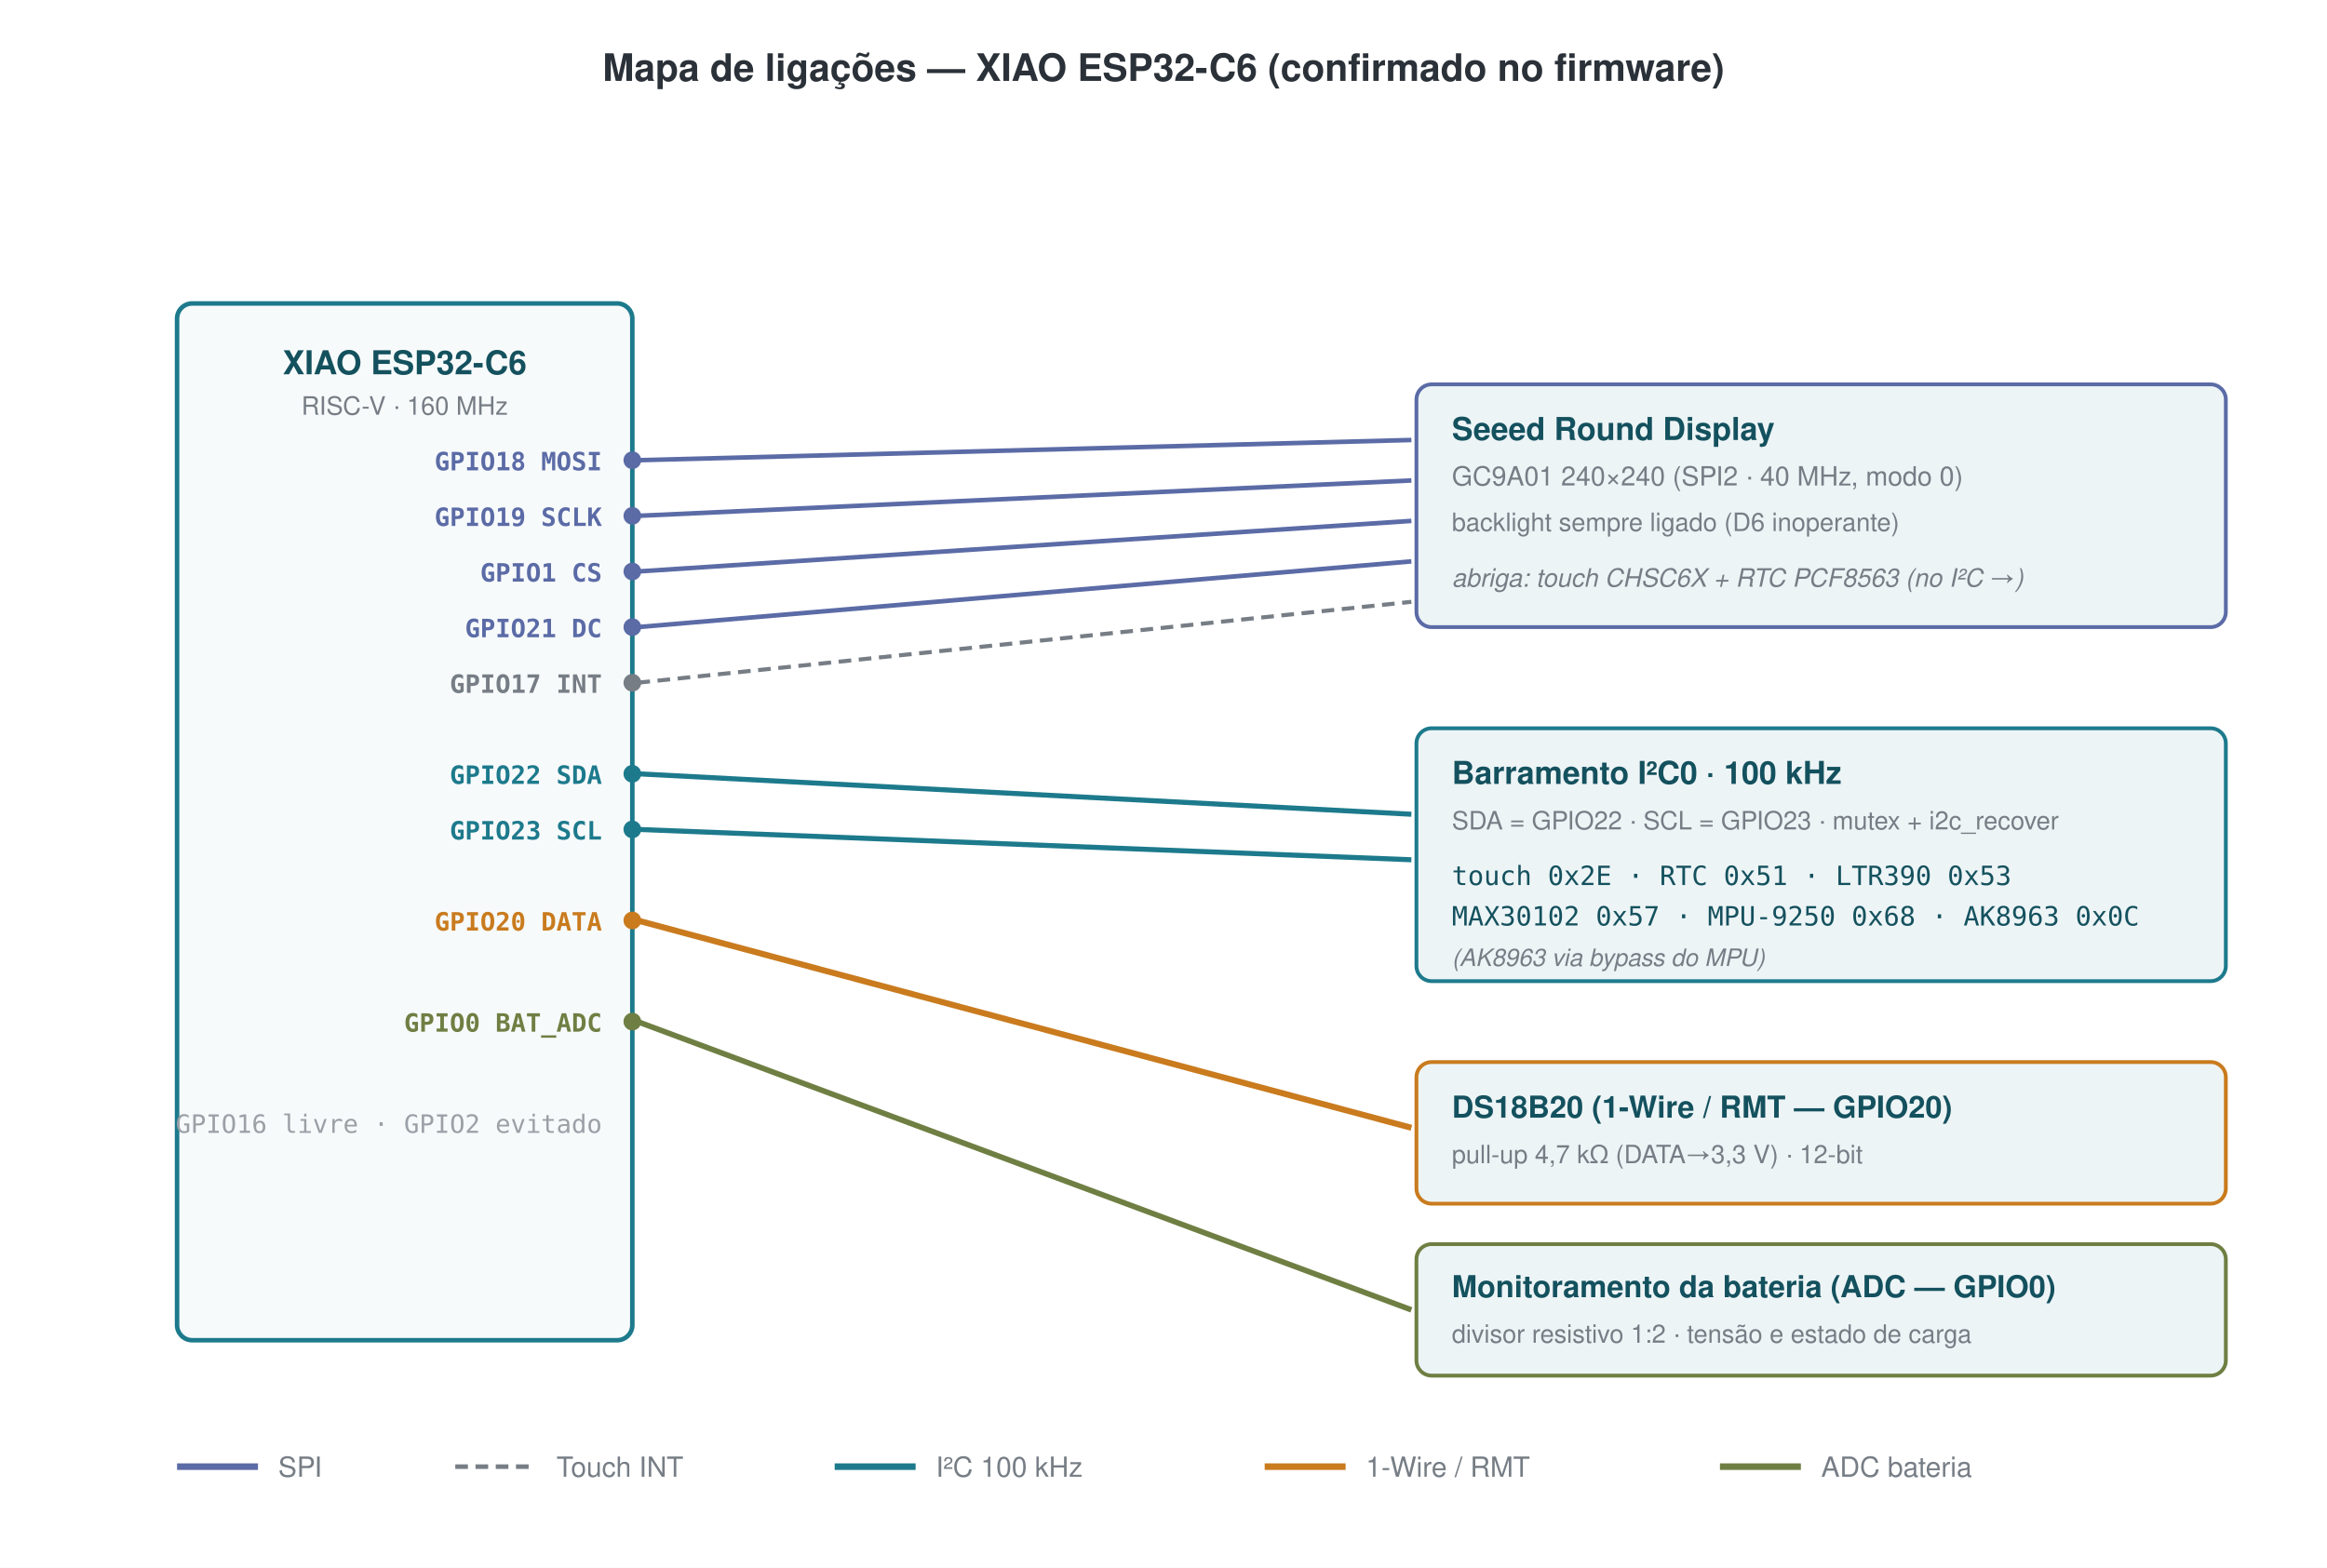
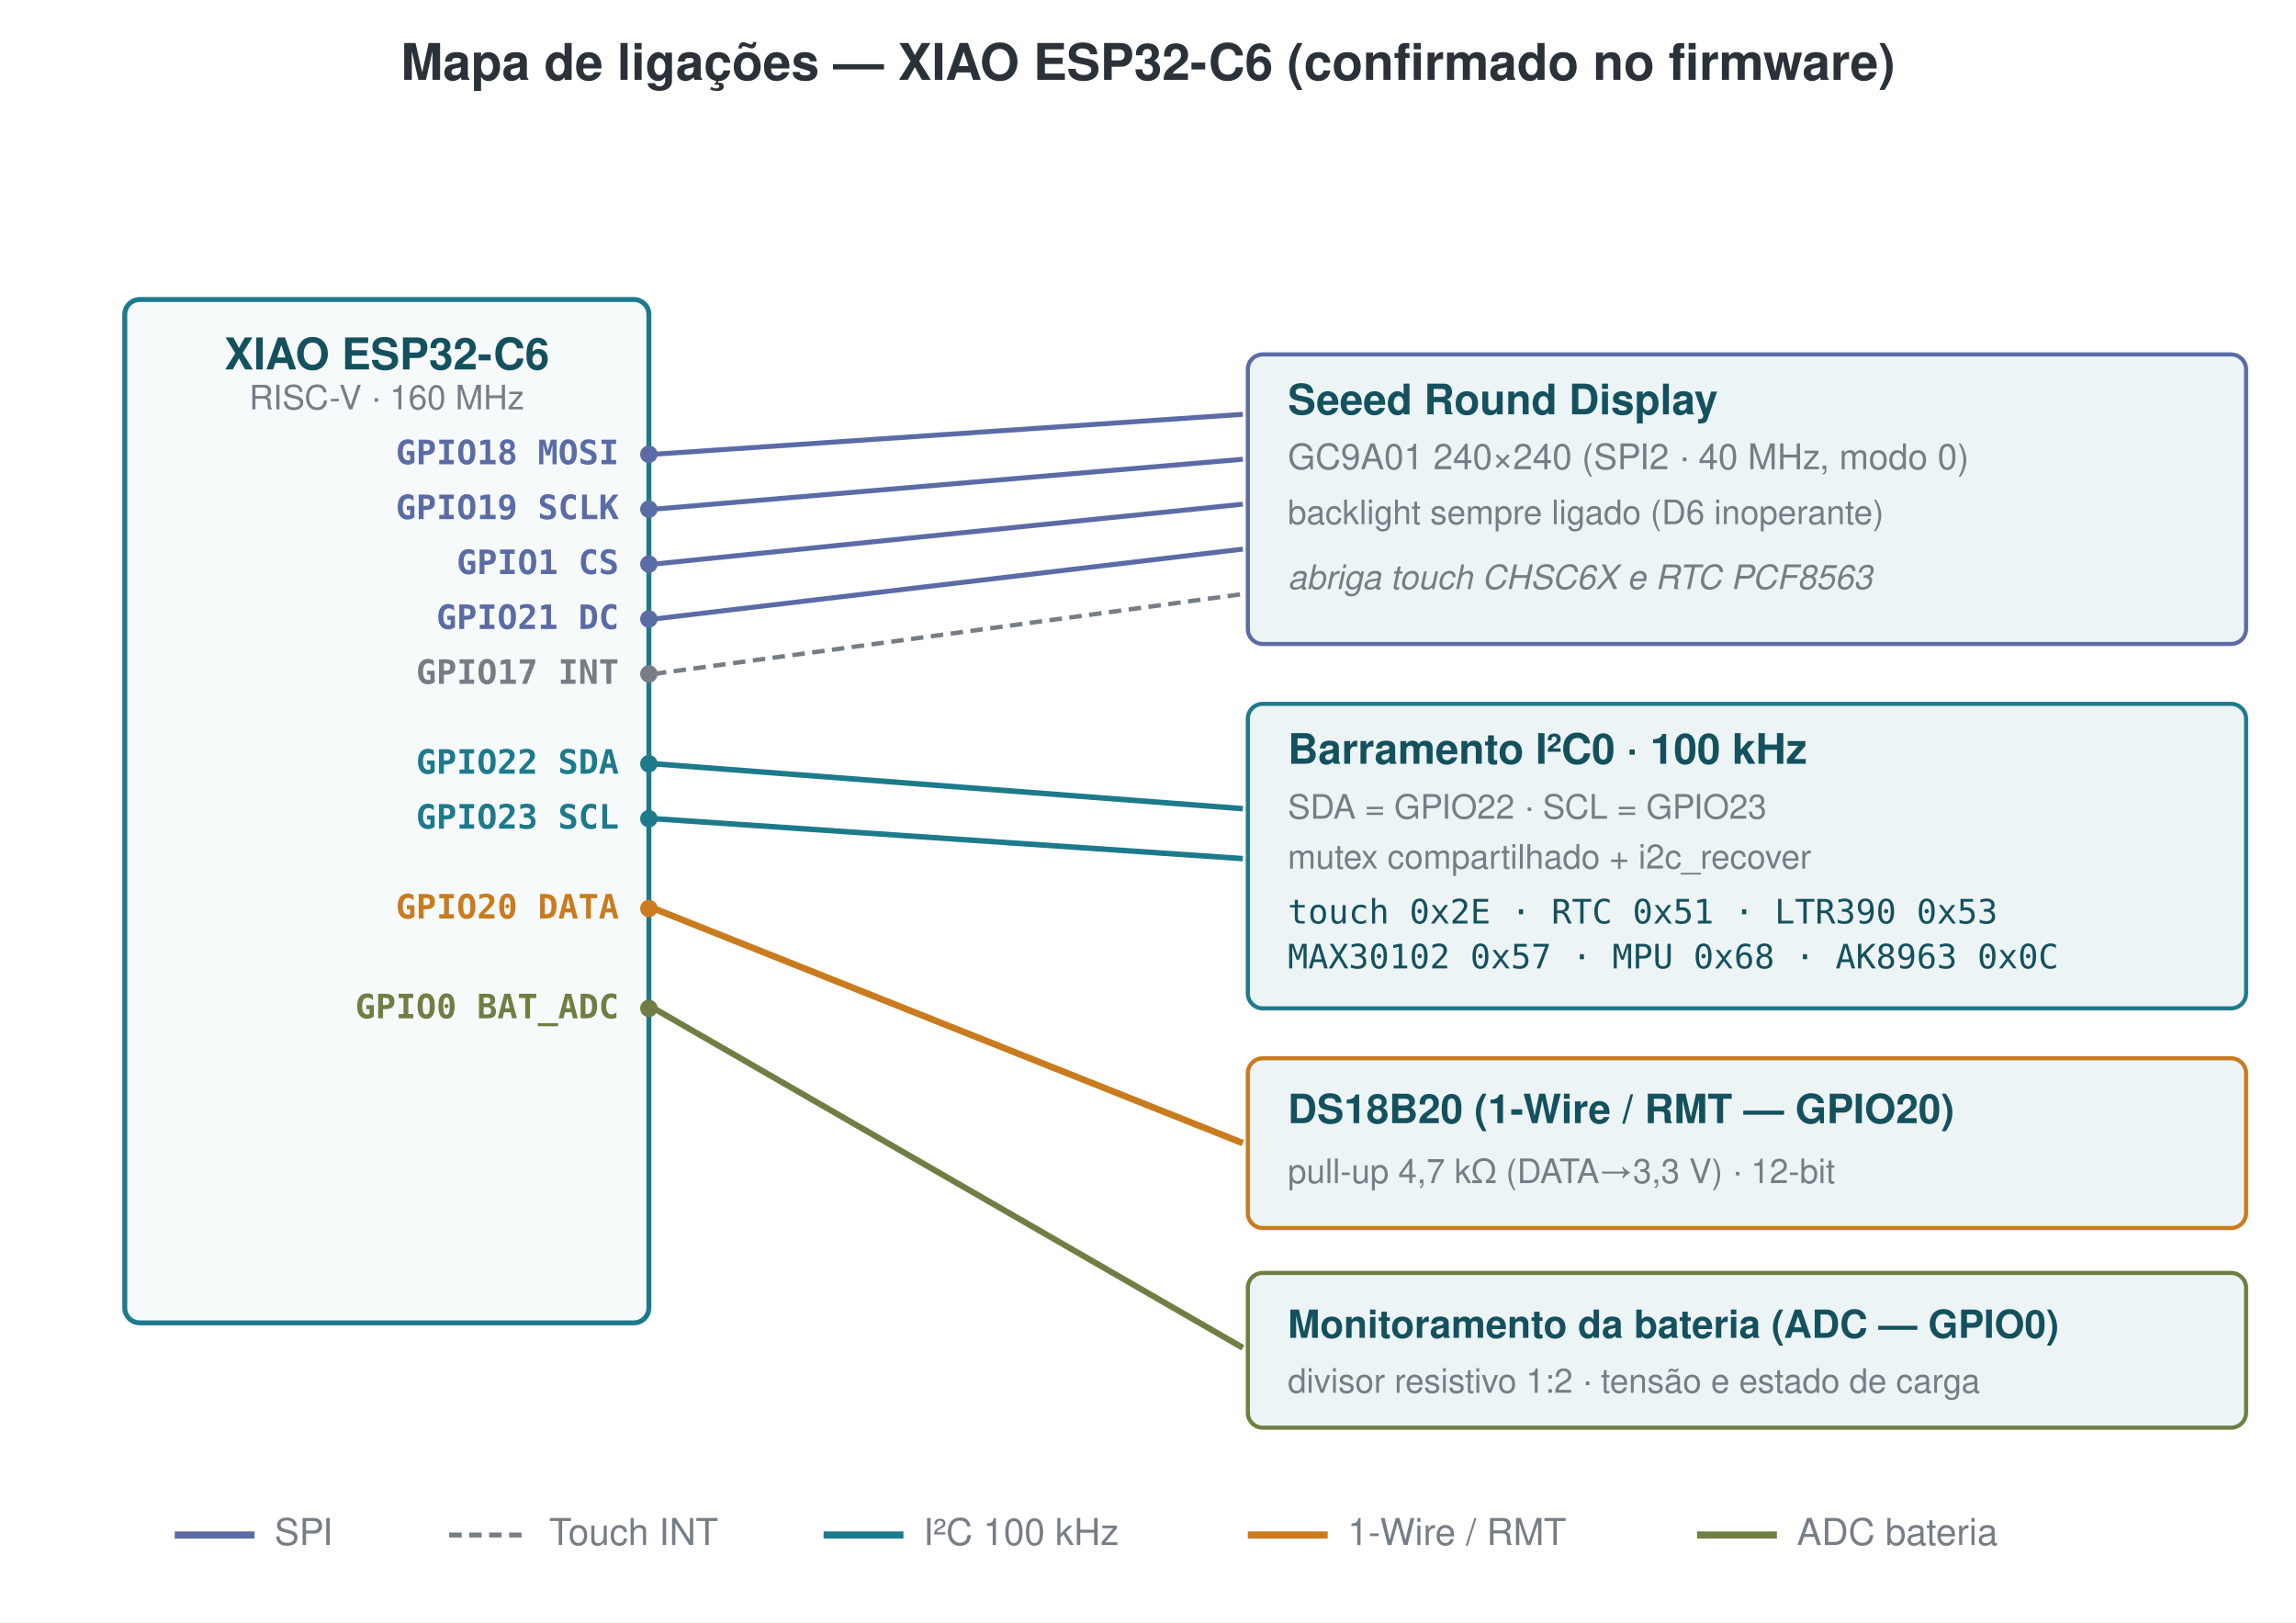
- <svg xmlns="http://www.w3.org/2000/svg" viewBox="0 0 920 620" font-family="Helvetica" role="img" aria-label="Mapa de ligacoes do XIAO ESP32-C6: SPI para o display GC9A01, I2C compartilhado para 6 dispositivos, 1-Wire no GPIO20 para o DS18B20 e ADC no GPIO0 para bateria">
-   <rect x="0" y="0" width="920" height="620" fill="#FFFFFF" />
-   <text x="460" y="32" text-anchor="middle" font-family="Helvetica" font-size="15" fill="#2B3138" font-weight="bold">Mapa de ligações — XIAO ESP32-C6 (confirmado no firmware)</text>
-   <rect x="70" y="120" width="180" height="410" rx="6" fill="#F7FAFB" stroke="#1D7A8C" stroke-width="1.8" />
-   <text x="160" y="148" text-anchor="middle" font-family="Helvetica" font-size="13" fill="#14515E" font-weight="bold">XIAO ESP32-C6</text>
-   <text x="160" y="164" text-anchor="middle" font-family="Helvetica" font-size="10" fill="#767D85">RISC-V · 160 MHz</text>
-   <text x="238" y="186" text-anchor="end" font-family="monospace" font-size="10" fill="#5B6BA6" font-weight="bold">GPIO18  MOSI</text>
-   <circle cx="250" cy="182" r="3.5" fill="#5B6BA6" />
-   <text x="238" y="208" text-anchor="end" font-family="monospace" font-size="10" fill="#5B6BA6" font-weight="bold">GPIO19  SCLK</text>
-   <circle cx="250" cy="204" r="3.5" fill="#5B6BA6" />
-   <text x="238" y="230" text-anchor="end" font-family="monospace" font-size="10" fill="#5B6BA6" font-weight="bold">GPIO1   CS</text>
-   <circle cx="250" cy="226" r="3.5" fill="#5B6BA6" />
-   <text x="238" y="252" text-anchor="end" font-family="monospace" font-size="10" fill="#5B6BA6" font-weight="bold">GPIO21  DC</text>
-   <circle cx="250" cy="248" r="3.5" fill="#5B6BA6" />
-   <text x="238" y="274" text-anchor="end" font-family="monospace" font-size="10" fill="#767D85" font-weight="bold">GPIO17  INT</text>
-   <circle cx="250" cy="270" r="3.5" fill="#767D85" />
-   <text x="238" y="310" text-anchor="end" font-family="monospace" font-size="10" fill="#1D7A8C" font-weight="bold">GPIO22  SDA</text>
-   <circle cx="250" cy="306" r="3.5" fill="#1D7A8C" />
-   <text x="238" y="332" text-anchor="end" font-family="monospace" font-size="10" fill="#1D7A8C" font-weight="bold">GPIO23  SCL</text>
-   <circle cx="250" cy="328" r="3.5" fill="#1D7A8C" />
-   <text x="238" y="368" text-anchor="end" font-family="monospace" font-size="10" fill="#C97B1E" font-weight="bold">GPIO20  DATA</text>
-   <circle cx="250" cy="364" r="3.5" fill="#C97B1E" />
-   <text x="238" y="408" text-anchor="end" font-family="monospace" font-size="10" fill="#6F7F43" font-weight="bold">GPIO0   BAT_ADC</text>
-   <circle cx="250" cy="404" r="3.5" fill="#6F7F43" />
-   <text x="238" y="448" text-anchor="end" font-family="monospace" font-size="10" fill="#9AA0A6">GPIO16 livre · GPIO2 evitado</text>
-   <rect x="560" y="152" width="320" height="96" rx="6" fill="#EDF4F6" stroke="#5B6BA6" stroke-width="1.5" />
-   <text x="574" y="174" text-anchor="start" font-family="Helvetica" font-size="12.5" fill="#14515E" font-weight="bold">Seeed Round Display</text>
-   <text x="574" y="192" text-anchor="start" font-family="Helvetica" font-size="10.5" fill="#767D85">GC9A01 240×240 (SPI2 · 40 MHz, modo 0)</text>
-   <text x="574" y="210" text-anchor="start" font-family="Helvetica" font-size="10" fill="#767D85">backlight sempre ligado (D6 inoperante)</text>
-   <text x="574" y="232" text-anchor="start" font-family="Helvetica" font-size="10" fill="#767D85" font-style="italic">abriga: touch CHSC6X + RTC PCF8563 (no I²C →)</text>
-   <rect x="560" y="288" width="320" height="100" rx="6" fill="#EDF4F6" stroke="#1D7A8C" stroke-width="1.5" />
-   <text x="574" y="310" text-anchor="start" font-family="Helvetica" font-size="12.5" fill="#14515E" font-weight="bold">Barramento I²C0 · 100 kHz</text>
-   <text x="574" y="328" text-anchor="start" font-family="Helvetica" font-size="10" fill="#767D85">SDA = GPIO22 · SCL = GPIO23 · mutex + i2c_recover</text>
-   <text x="574" y="350" text-anchor="start" font-family="monospace" font-size="10.5" fill="#14515E">touch 0x2E · RTC 0x51 · LTR390 0x53</text>
-   <text x="574" y="366" text-anchor="start" font-family="monospace" font-size="10.5" fill="#14515E">MAX30102 0x57 · MPU-9250 0x68 · AK8963 0x0C</text>
-   <text x="574" y="382" text-anchor="start" font-family="Helvetica" font-size="9.5" fill="#767D85" font-style="italic">(AK8963 via bypass do MPU)</text>
-   <rect x="560" y="420" width="320" height="56" rx="6" fill="#EDF4F6" stroke="#C97B1E" stroke-width="1.5" />
-   <text x="574" y="442" text-anchor="start" font-family="Helvetica" font-size="12" fill="#14515E" font-weight="bold">DS18B20  (1-Wire / RMT — GPIO20)</text>
-   <text x="574" y="460" text-anchor="start" font-family="Helvetica" font-size="10" fill="#767D85">pull-up 4,7 kΩ (DATA→3,3 V) · 12-bit</text>
-   <rect x="560" y="492" width="320" height="52" rx="6" fill="#EDF4F6" stroke="#6F7F43" stroke-width="1.5" />
-   <text x="574" y="513" text-anchor="start" font-family="Helvetica" font-size="12" fill="#14515E" font-weight="bold">Monitoramento da bateria  (ADC — GPIO0)</text>
-   <text x="574" y="531" text-anchor="start" font-family="Helvetica" font-size="10" fill="#767D85">divisor resistivo 1:2 · tensão e estado de carga</text>
-   <line x1="252" y1="182" x2="558" y2="174" stroke="#5B6BA6" stroke-width="1.8" />
-   <line x1="252" y1="204" x2="558" y2="190" stroke="#5B6BA6" stroke-width="1.8" />
-   <line x1="252" y1="226" x2="558" y2="206" stroke="#5B6BA6" stroke-width="1.8" />
-   <line x1="252" y1="248" x2="558" y2="222" stroke="#5B6BA6" stroke-width="1.8" />
-   <line x1="252" y1="270" x2="558" y2="238" stroke="#767D85" stroke-width="1.6" stroke-dasharray="5 3" />
-   <line x1="252" y1="306" x2="558" y2="322" stroke="#1D7A8C" stroke-width="2" />
-   <line x1="252" y1="328" x2="558" y2="340" stroke="#1D7A8C" stroke-width="2" />
-   <line x1="252" y1="364" x2="558" y2="446" stroke="#C97B1E" stroke-width="2.4" />
-   <line x1="252" y1="404" x2="558" y2="518" stroke="#6F7F43" stroke-width="2.2" />
-   <line x1="70" y1="580" x2="102" y2="580" stroke="#5B6BA6" stroke-width="2.6" />
-   <text x="110" y="584" text-anchor="start" font-family="Helvetica" font-size="11" fill="#767D85">SPI</text>
-   <line x1="180" y1="580" x2="212" y2="580" stroke="#767D85" stroke-width="1.8" stroke-dasharray="5 3" />
-   <text x="220" y="584" text-anchor="start" font-family="Helvetica" font-size="11" fill="#767D85">Touch INT</text>
-   <line x1="330" y1="580" x2="362" y2="580" stroke="#1D7A8C" stroke-width="2.6" />
-   <text x="370" y="584" text-anchor="start" font-family="Helvetica" font-size="11" fill="#767D85">I²C 100 kHz</text>
-   <line x1="500" y1="580" x2="532" y2="580" stroke="#C97B1E" stroke-width="2.6" />
-   <text x="540" y="584" text-anchor="start" font-family="Helvetica" font-size="11" fill="#767D85">1-Wire / RMT</text>
-   <line x1="680" y1="580" x2="712" y2="580" stroke="#6F7F43" stroke-width="2.6" />
-   <text x="720" y="584" text-anchor="start" font-family="Helvetica" font-size="11" fill="#767D85">ADC bateria</text>
+ <svg xmlns="http://www.w3.org/2000/svg" viewBox="0 0 920 650" font-family="Helvetica" role="img" aria-label="Mapa de ligacoes do XIAO ESP32-C6: SPI para o display GC9A01, I2C compartilhado para 6 dispositivos, 1-Wire no GPIO20 para o DS18B20 e ADC no GPIO0 para bateria">
+   <rect x="0" y="0" width="920" height="650" fill="#FFFFFF" />
+   <text x="460" y="32" text-anchor="middle" font-family="Helvetica" font-size="20.25" fill="#2B3138" font-weight="bold">Mapa de ligações — XIAO ESP32-C6 (confirmado no firmware)</text>
+   <rect x="50" y="120" width="210" height="410" rx="6" fill="#F7FAFB" stroke="#1D7A8C" stroke-width="1.98" />
+   <text x="155" y="148" text-anchor="middle" font-family="Helvetica" font-size="17.55" fill="#14515E" font-weight="bold">XIAO ESP32-C6</text>
+   <text x="155" y="164" text-anchor="middle" font-family="Helvetica" font-size="13.50" fill="#767D85">RISC-V · 160 MHz</text>
+   <text x="248" y="186" text-anchor="end" font-family="monospace" font-size="13.50" fill="#5B6BA6" font-weight="bold">GPIO18  MOSI</text>
+   <circle cx="260" cy="182" r="3.5" fill="#5B6BA6" />
+   <text x="248" y="208" text-anchor="end" font-family="monospace" font-size="13.50" fill="#5B6BA6" font-weight="bold">GPIO19  SCLK</text>
+   <circle cx="260" cy="204" r="3.5" fill="#5B6BA6" />
+   <text x="248" y="230" text-anchor="end" font-family="monospace" font-size="13.50" fill="#5B6BA6" font-weight="bold">GPIO1   CS</text>
+   <circle cx="260" cy="226" r="3.5" fill="#5B6BA6" />
+   <text x="248" y="252" text-anchor="end" font-family="monospace" font-size="13.50" fill="#5B6BA6" font-weight="bold">GPIO21  DC</text>
+   <circle cx="260" cy="248" r="3.5" fill="#5B6BA6" />
+   <text x="248" y="274" text-anchor="end" font-family="monospace" font-size="13.50" fill="#767D85" font-weight="bold">GPIO17  INT</text>
+   <circle cx="260" cy="270" r="3.5" fill="#767D85" />
+   <text x="248" y="310" text-anchor="end" font-family="monospace" font-size="13.50" fill="#1D7A8C" font-weight="bold">GPIO22  SDA</text>
+   <circle cx="260" cy="306" r="3.5" fill="#1D7A8C" />
+   <text x="248" y="332" text-anchor="end" font-family="monospace" font-size="13.50" fill="#1D7A8C" font-weight="bold">GPIO23  SCL</text>
+   <circle cx="260" cy="328" r="3.5" fill="#1D7A8C" />
+   <text x="248" y="368" text-anchor="end" font-family="monospace" font-size="13.50" fill="#C97B1E" font-weight="bold">GPIO20  DATA</text>
+   <circle cx="260" cy="364" r="3.5" fill="#C97B1E" />
+   <text x="248" y="408" text-anchor="end" font-family="monospace" font-size="13.50" fill="#6F7F43" font-weight="bold">GPIO0   BAT_ADC</text>
+   <circle cx="260" cy="404" r="3.5" fill="#6F7F43" />
+   <rect x="500" y="142" width="400" height="116" rx="6" fill="#EDF4F6" stroke="#5B6BA6" stroke-width="1.65" />
+   <text x="516" y="166" text-anchor="start" font-family="Helvetica" font-size="16.88" fill="#14515E" font-weight="bold">Seeed Round Display</text>
+   <text x="516" y="188" text-anchor="start" font-family="Helvetica" font-size="14.18" fill="#767D85">GC9A01 240×240 (SPI2 · 40 MHz, modo 0)</text>
+   <text x="516" y="210" text-anchor="start" font-family="Helvetica" font-size="13.50" fill="#767D85">backlight sempre ligado (D6 inoperante)</text>
+   <text x="516" y="236" text-anchor="start" font-family="Helvetica" font-size="13.50" fill="#767D85" font-style="italic">abriga touch CHSC6X e RTC PCF8563</text>
+   <rect x="500" y="282" width="400" height="122" rx="6" fill="#EDF4F6" stroke="#1D7A8C" stroke-width="1.65" />
+   <text x="516" y="306" text-anchor="start" font-family="Helvetica" font-size="16.88" fill="#14515E" font-weight="bold">Barramento I²C0 · 100 kHz</text>
+   <text x="516" y="328" text-anchor="start" font-family="Helvetica" font-size="13.50" fill="#767D85">SDA = GPIO22 · SCL = GPIO23</text>
+   <text x="516" y="348" text-anchor="start" font-family="Helvetica" font-size="13.50" fill="#767D85">mutex compartilhado + i2c_recover</text>
+   <text x="516" y="370" text-anchor="start" font-family="monospace" font-size="13.50" fill="#14515E">touch 0x2E · RTC 0x51 · LTR390 0x53</text>
+   <text x="516" y="388" text-anchor="start" font-family="monospace" font-size="13.50" fill="#14515E">MAX30102 0x57 · MPU 0x68 · AK8963 0x0C</text>
+   <rect x="500" y="424" width="400" height="68" rx="6" fill="#EDF4F6" stroke="#C97B1E" stroke-width="1.65" />
+   <text x="516" y="450" text-anchor="start" font-family="Helvetica" font-size="16.20" fill="#14515E" font-weight="bold">DS18B20 (1-Wire / RMT — GPIO20)</text>
+   <text x="516" y="474" text-anchor="start" font-family="Helvetica" font-size="13.50" fill="#767D85">pull-up 4,7 kΩ (DATA→3,3 V) · 12-bit</text>
+   <rect x="500" y="510" width="400" height="62" rx="6" fill="#EDF4F6" stroke="#6F7F43" stroke-width="1.65" />
+   <text x="516" y="536" text-anchor="start" font-family="Helvetica" font-size="15.53" fill="#14515E" font-weight="bold">Monitoramento da bateria (ADC — GPIO0)</text>
+   <text x="516" y="558" text-anchor="start" font-family="Helvetica" font-size="13.50" fill="#767D85">divisor resistivo 1:2 · tensão e estado de carga</text>
+   <line x1="262" y1="182" x2="498" y2="166" stroke="#5B6BA6" stroke-width="1.98" />
+   <line x1="262" y1="204" x2="498" y2="184" stroke="#5B6BA6" stroke-width="1.98" />
+   <line x1="262" y1="226" x2="498" y2="202" stroke="#5B6BA6" stroke-width="1.98" />
+   <line x1="262" y1="248" x2="498" y2="220" stroke="#5B6BA6" stroke-width="1.98" />
+   <line x1="262" y1="270" x2="498" y2="238" stroke="#767D85" stroke-width="1.76" stroke-dasharray="5 3" />
+   <line x1="262" y1="306" x2="498" y2="324" stroke="#1D7A8C" stroke-width="2.20" />
+   <line x1="262" y1="328" x2="498" y2="344" stroke="#1D7A8C" stroke-width="2.20" />
+   <line x1="262" y1="364" x2="498" y2="458" stroke="#C97B1E" stroke-width="2.64" />
+   <line x1="262" y1="404" x2="498" y2="540" stroke="#6F7F43" stroke-width="2.42" />
+   <line x1="70" y1="615" x2="102" y2="615" stroke="#5B6BA6" stroke-width="2.86" />
+   <text x="110" y="619" text-anchor="start" font-family="Helvetica" font-size="14.85" fill="#767D85">SPI</text>
+   <line x1="180" y1="615" x2="212" y2="615" stroke="#767D85" stroke-width="1.98" stroke-dasharray="5 3" />
+   <text x="220" y="619" text-anchor="start" font-family="Helvetica" font-size="14.85" fill="#767D85">Touch INT</text>
+   <line x1="330" y1="615" x2="362" y2="615" stroke="#1D7A8C" stroke-width="2.86" />
+   <text x="370" y="619" text-anchor="start" font-family="Helvetica" font-size="14.85" fill="#767D85">I²C 100 kHz</text>
+   <line x1="500" y1="615" x2="532" y2="615" stroke="#C97B1E" stroke-width="2.86" />
+   <text x="540" y="619" text-anchor="start" font-family="Helvetica" font-size="14.85" fill="#767D85">1-Wire / RMT</text>
+   <line x1="680" y1="615" x2="712" y2="615" stroke="#6F7F43" stroke-width="2.86" />
+   <text x="720" y="619" text-anchor="start" font-family="Helvetica" font-size="14.85" fill="#767D85">ADC bateria</text>
</svg>
